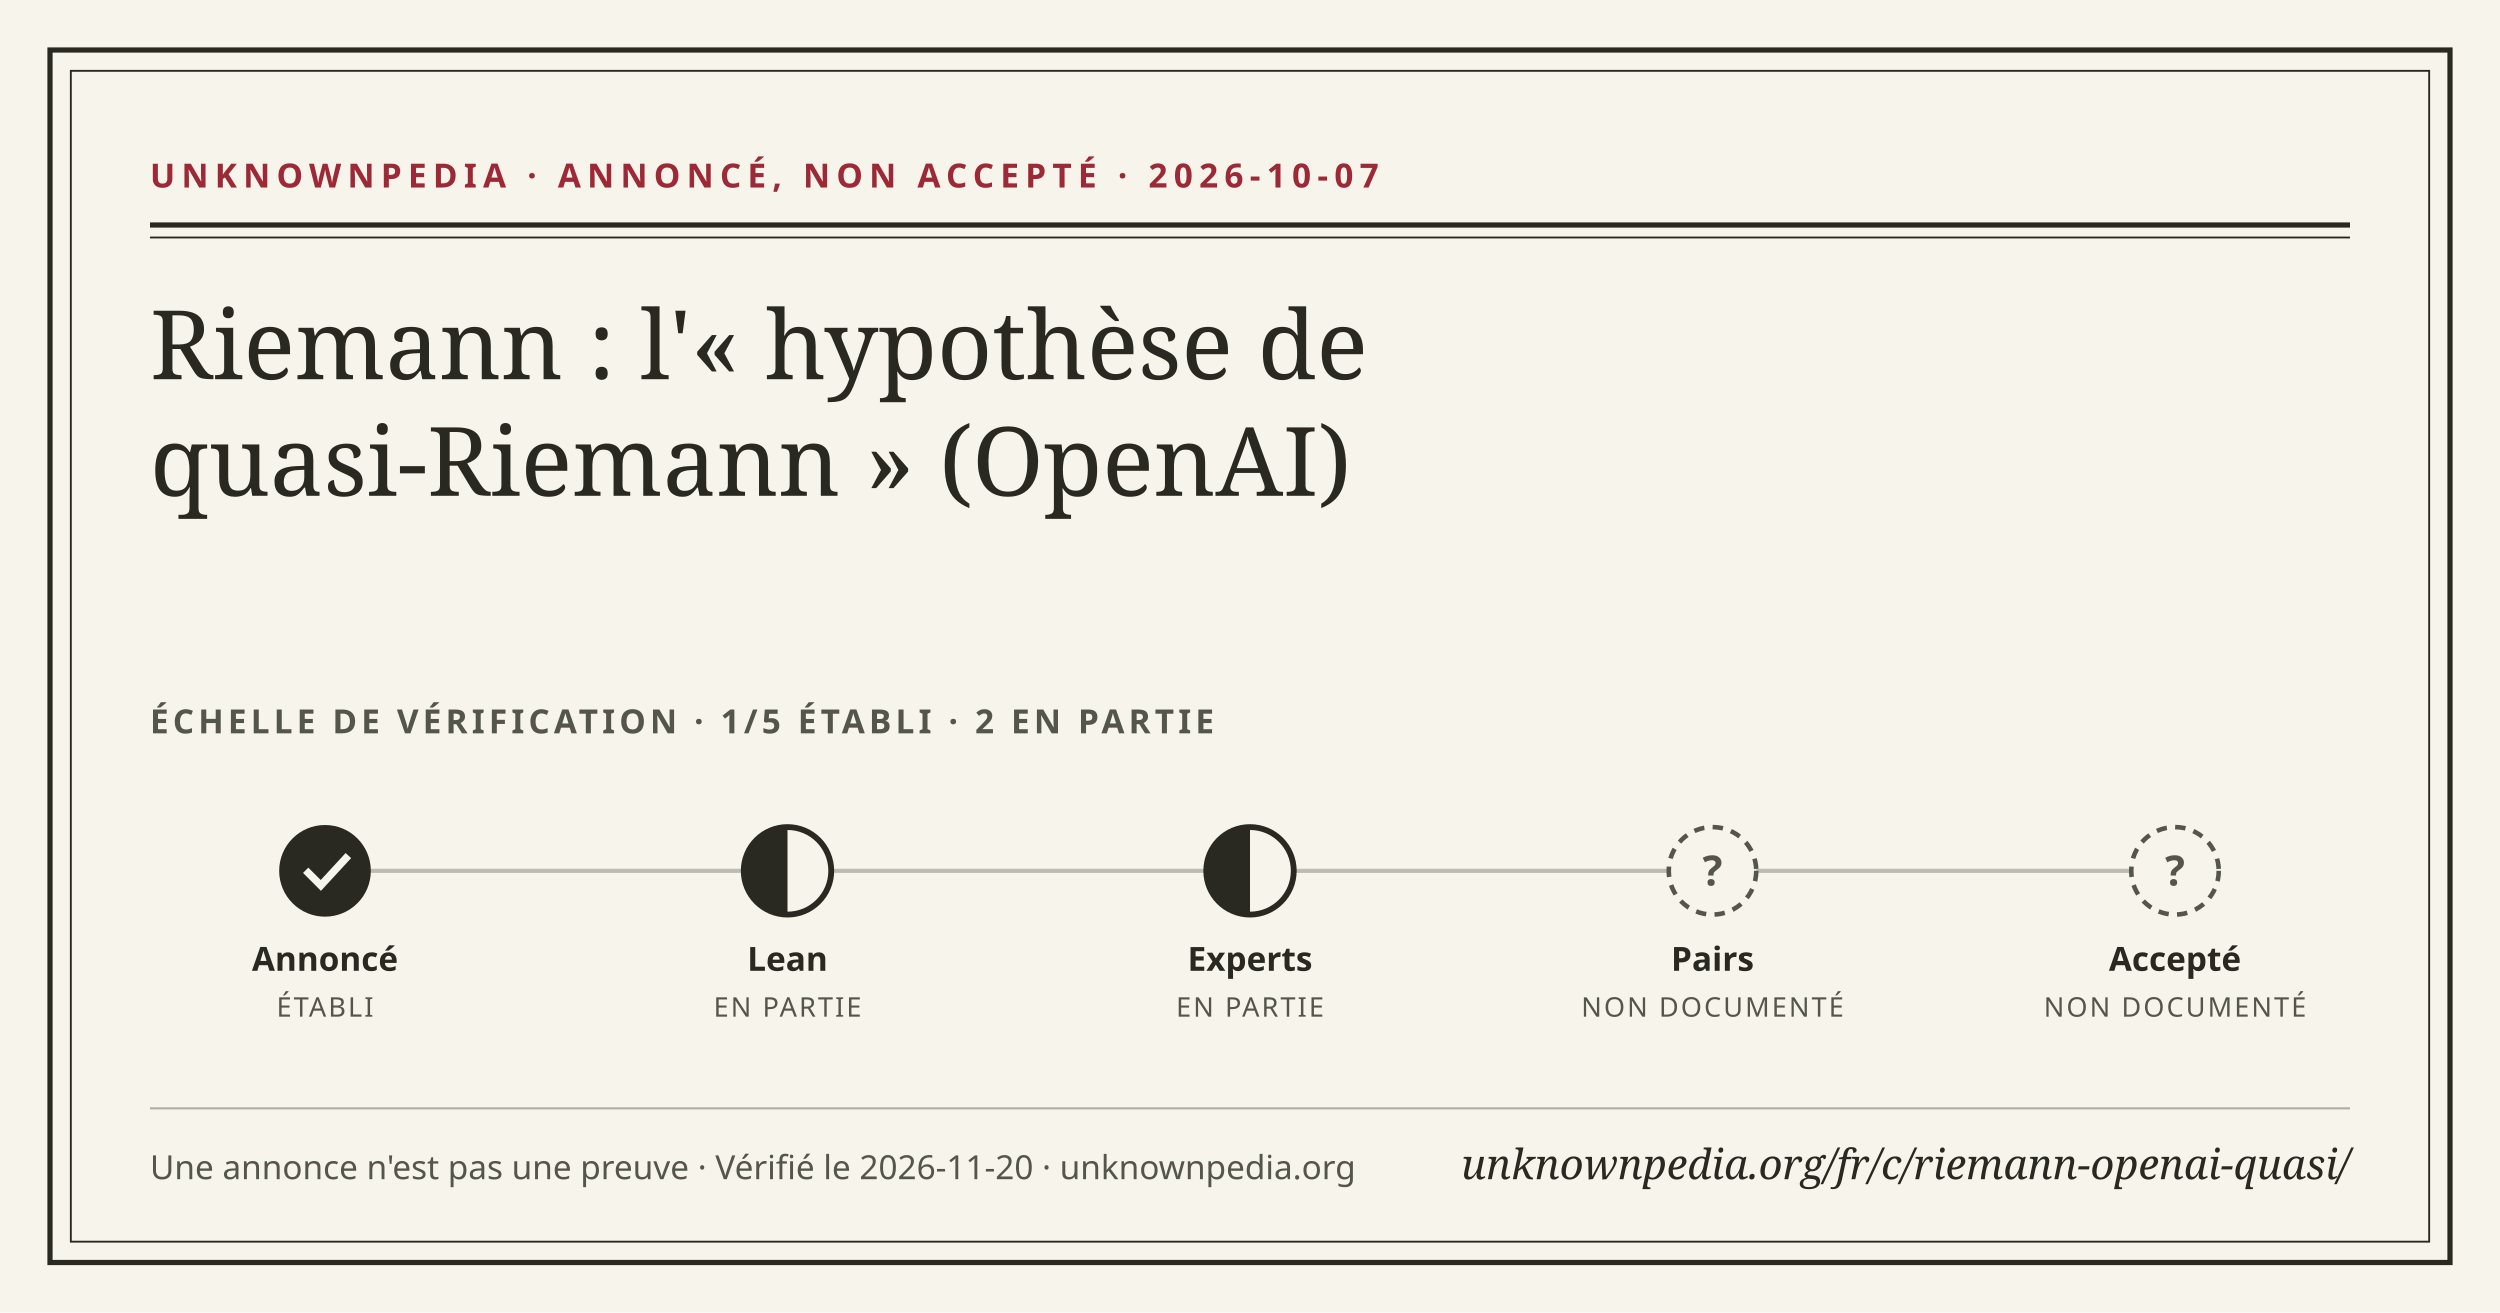
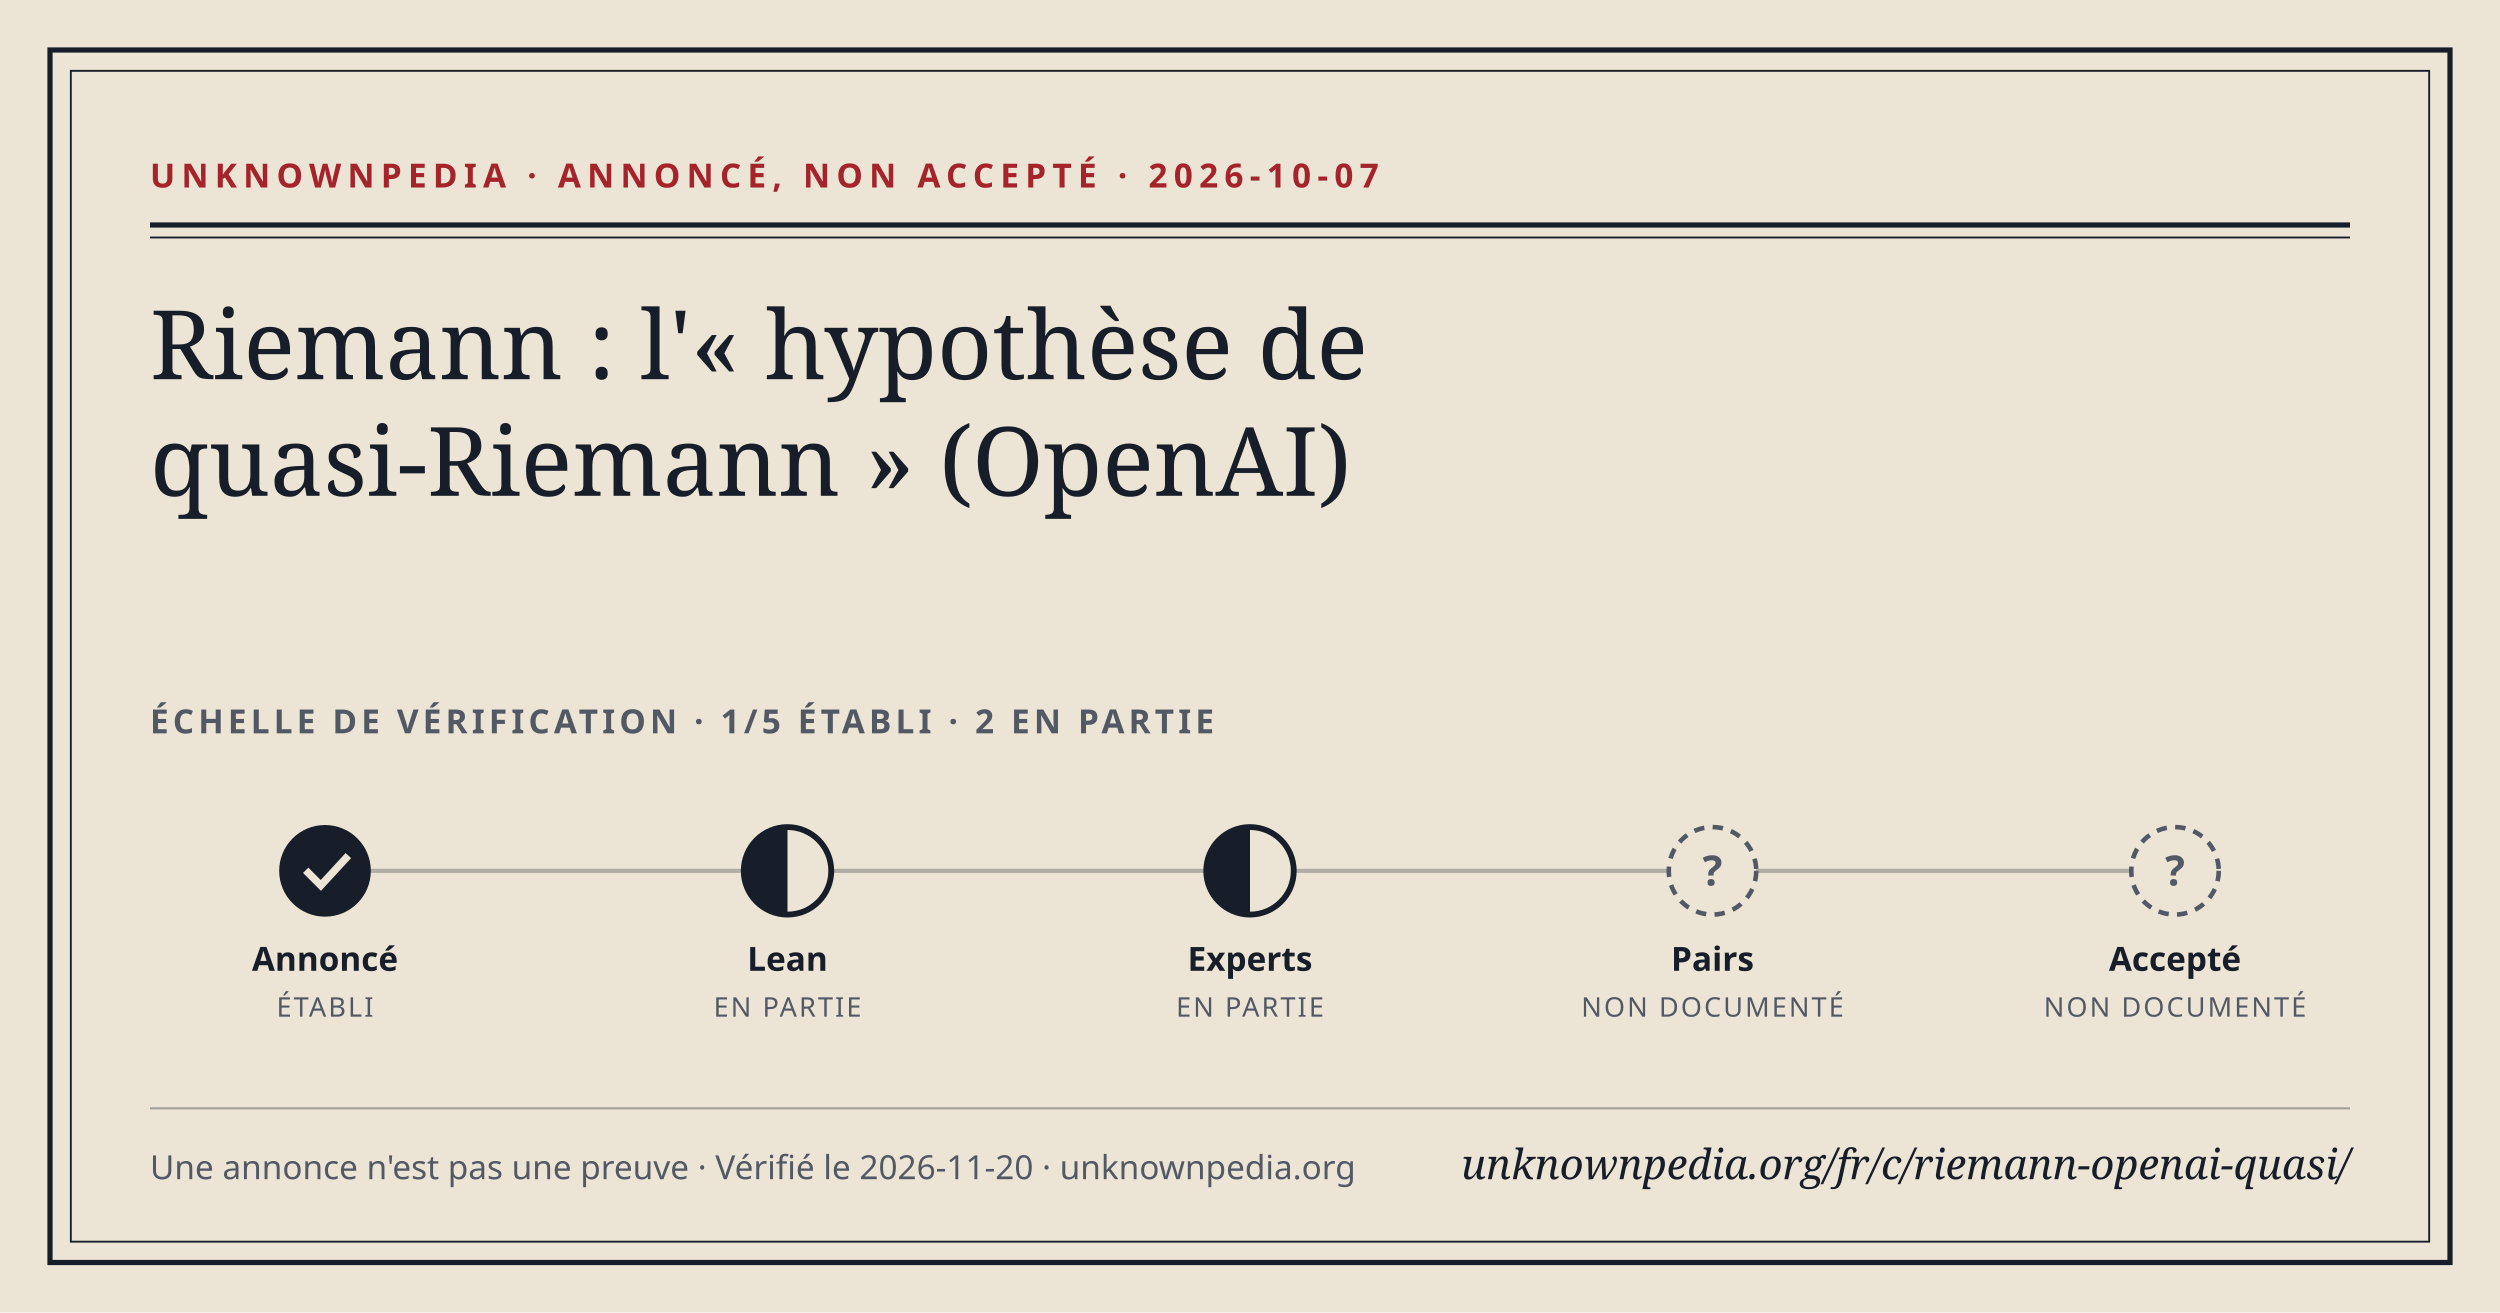
<svg xmlns="http://www.w3.org/2000/svg" width="1200" height="630" viewBox="0 0 1200 630">
-   <rect width="1200" height="630" fill="#f7f4eb" />
-   <rect x="24" y="24" width="1152" height="582" fill="none" stroke="#292921" stroke-width="2.5" />
-   <rect x="34" y="34" width="1132" height="562" fill="none" stroke="#292921" stroke-width=".9" />
-   <text x="72" y="90" font-family="sans-serif" font-size="16" font-weight="700" letter-spacing="3" fill="#9c2935">UNKNOWNPEDIA · ANNONCÉ, NON ACCEPTÉ · 2026-10-07</text>
-   <line x1="72" y1="108" x2="1128" y2="108" stroke="#292921" stroke-width="2.5" />
-   <line x1="72" y1="114" x2="1128" y2="114" stroke="#292921" stroke-width=".9" />
-   <text x="72" y="182" font-family="Georgia, serif" font-size="46" fill="#292921">Riemann : l'« hypothèse de</text>
-   <text x="72" y="238" font-family="Georgia, serif" font-size="46" fill="#292921">quasi-Riemann » (OpenAI)</text>
-   <text x="72" y="352" font-family="sans-serif" font-size="16" font-weight="700" letter-spacing="2" fill="#55564b">ÉCHELLE DE VÉRIFICATION · 1/5 ÉTABLI · 2 EN PARTIE</text>
-   <line x1="156" y1="418" x2="1044" y2="418" stroke="#292921" stroke-opacity=".28" stroke-width="2" />
-   <circle cx="156" cy="418" r="22" fill="#292921" />
-   <path d="M148 419l6 6 12-13" fill="none" stroke="#f7f4eb" stroke-width="3.6" stroke-linecap="square" />
-   <text x="156" y="466" text-anchor="middle" font-family="sans-serif" font-size="16" font-weight="700" fill="#292921">Annoncé</text>
-   <text x="156" y="488" text-anchor="middle" font-family="sans-serif" font-size="13" letter-spacing="1" fill="#55564b">ÉTABLI</text>
-   <circle cx="378" cy="418" r="21" fill="#f7f4eb" stroke="#292921" stroke-width="2.8" />
-   <path d="M378 397 A21 21 0 0 0 378 439 Z" fill="#292921" />
-   <text x="378" y="466" text-anchor="middle" font-family="sans-serif" font-size="16" font-weight="700" fill="#292921">Lean</text>
-   <text x="378" y="488" text-anchor="middle" font-family="sans-serif" font-size="13" letter-spacing="1" fill="#55564b">EN PARTIE</text>
-   <circle cx="600" cy="418" r="21" fill="#f7f4eb" stroke="#292921" stroke-width="2.8" />
-   <path d="M600 397 A21 21 0 0 0 600 439 Z" fill="#292921" />
-   <text x="600" y="466" text-anchor="middle" font-family="sans-serif" font-size="16" font-weight="700" fill="#292921">Experts</text>
-   <text x="600" y="488" text-anchor="middle" font-family="sans-serif" font-size="13" letter-spacing="1" fill="#55564b">EN PARTIE</text>
-   <circle cx="822" cy="418" r="21" fill="#f7f4eb" stroke="#55564b" stroke-width="2.2" stroke-dasharray="5 4" />
-   <text x="822" y="425" text-anchor="middle" font-family="sans-serif" font-size="20" font-weight="700" fill="#55564b">?</text>
-   <text x="822" y="466" text-anchor="middle" font-family="sans-serif" font-size="16" font-weight="700" fill="#292921">Pairs</text>
-   <text x="822" y="488" text-anchor="middle" font-family="sans-serif" font-size="13" letter-spacing="1" fill="#55564b">NON DOCUMENTÉ</text>
-   <circle cx="1044" cy="418" r="21" fill="#f7f4eb" stroke="#55564b" stroke-width="2.2" stroke-dasharray="5 4" />
-   <text x="1044" y="425" text-anchor="middle" font-family="sans-serif" font-size="20" font-weight="700" fill="#55564b">?</text>
-   <text x="1044" y="466" text-anchor="middle" font-family="sans-serif" font-size="16" font-weight="700" fill="#292921">Accepté</text>
-   <text x="1044" y="488" text-anchor="middle" font-family="sans-serif" font-size="13" letter-spacing="1" fill="#55564b">NON DOCUMENTÉ</text>
-   <line x1="72" y1="532" x2="1128" y2="532" stroke="#292921" stroke-opacity=".35" stroke-width="1" />
-   <text x="72" y="566" font-family="sans-serif" font-size="16" fill="#55564b">Une annonce n'est pas une preuve · Vérifié le 2026-11-20 · unknownpedia.org</text>
-   <text x="1128" y="566" text-anchor="end" font-family="Georgia, serif" font-style="italic" font-size="20" fill="#292921">unknownpedia.org/fr/c/riemann-openai-quasi/</text>
+   <rect width="1200" height="630" fill="#ece5d5" />
+   <rect x="24" y="24" width="1152" height="582" fill="none" stroke="#171e29" stroke-width="2.5" />
+   <rect x="34" y="34" width="1132" height="562" fill="none" stroke="#171e29" stroke-width=".9" />
+   <text x="72" y="90" font-family="sans-serif" font-size="16" font-weight="700" letter-spacing="3" fill="#a5242c">UNKNOWNPEDIA · ANNONCÉ, NON ACCEPTÉ · 2026-10-07</text>
+   <line x1="72" y1="108" x2="1128" y2="108" stroke="#171e29" stroke-width="2.5" />
+   <line x1="72" y1="114" x2="1128" y2="114" stroke="#171e29" stroke-width=".9" />
+   <text x="72" y="182" font-family="Georgia, serif" font-size="46" fill="#171e29">Riemann : l'« hypothèse de</text>
+   <text x="72" y="238" font-family="Georgia, serif" font-size="46" fill="#171e29">quasi-Riemann » (OpenAI)</text>
+   <text x="72" y="352" font-family="sans-serif" font-size="16" font-weight="700" letter-spacing="2" fill="#525965">ÉCHELLE DE VÉRIFICATION · 1/5 ÉTABLI · 2 EN PARTIE</text>
+   <line x1="156" y1="418" x2="1044" y2="418" stroke="#171e29" stroke-opacity=".28" stroke-width="2" />
+   <circle cx="156" cy="418" r="22" fill="#171e29" />
+   <path d="M148 419l6 6 12-13" fill="none" stroke="#ece5d5" stroke-width="3.6" stroke-linecap="square" />
+   <text x="156" y="466" text-anchor="middle" font-family="sans-serif" font-size="16" font-weight="700" fill="#171e29">Annoncé</text>
+   <text x="156" y="488" text-anchor="middle" font-family="sans-serif" font-size="13" letter-spacing="1" fill="#525965">ÉTABLI</text>
+   <circle cx="378" cy="418" r="21" fill="#ece5d5" stroke="#171e29" stroke-width="2.8" />
+   <path d="M378 397 A21 21 0 0 0 378 439 Z" fill="#171e29" />
+   <text x="378" y="466" text-anchor="middle" font-family="sans-serif" font-size="16" font-weight="700" fill="#171e29">Lean</text>
+   <text x="378" y="488" text-anchor="middle" font-family="sans-serif" font-size="13" letter-spacing="1" fill="#525965">EN PARTIE</text>
+   <circle cx="600" cy="418" r="21" fill="#ece5d5" stroke="#171e29" stroke-width="2.8" />
+   <path d="M600 397 A21 21 0 0 0 600 439 Z" fill="#171e29" />
+   <text x="600" y="466" text-anchor="middle" font-family="sans-serif" font-size="16" font-weight="700" fill="#171e29">Experts</text>
+   <text x="600" y="488" text-anchor="middle" font-family="sans-serif" font-size="13" letter-spacing="1" fill="#525965">EN PARTIE</text>
+   <circle cx="822" cy="418" r="21" fill="#ece5d5" stroke="#525965" stroke-width="2.2" stroke-dasharray="5 4" />
+   <text x="822" y="425" text-anchor="middle" font-family="sans-serif" font-size="20" font-weight="700" fill="#525965">?</text>
+   <text x="822" y="466" text-anchor="middle" font-family="sans-serif" font-size="16" font-weight="700" fill="#171e29">Pairs</text>
+   <text x="822" y="488" text-anchor="middle" font-family="sans-serif" font-size="13" letter-spacing="1" fill="#525965">NON DOCUMENTÉ</text>
+   <circle cx="1044" cy="418" r="21" fill="#ece5d5" stroke="#525965" stroke-width="2.2" stroke-dasharray="5 4" />
+   <text x="1044" y="425" text-anchor="middle" font-family="sans-serif" font-size="20" font-weight="700" fill="#525965">?</text>
+   <text x="1044" y="466" text-anchor="middle" font-family="sans-serif" font-size="16" font-weight="700" fill="#171e29">Accepté</text>
+   <text x="1044" y="488" text-anchor="middle" font-family="sans-serif" font-size="13" letter-spacing="1" fill="#525965">NON DOCUMENTÉ</text>
+   <line x1="72" y1="532" x2="1128" y2="532" stroke="#171e29" stroke-opacity=".35" stroke-width="1" />
+   <text x="72" y="566" font-family="sans-serif" font-size="16" fill="#525965">Une annonce n'est pas une preuve · Vérifié le 2026-11-20 · unknownpedia.org</text>
+   <text x="1128" y="566" text-anchor="end" font-family="Georgia, serif" font-style="italic" font-size="20" fill="#171e29">unknownpedia.org/fr/c/riemann-openai-quasi/</text>
</svg>
